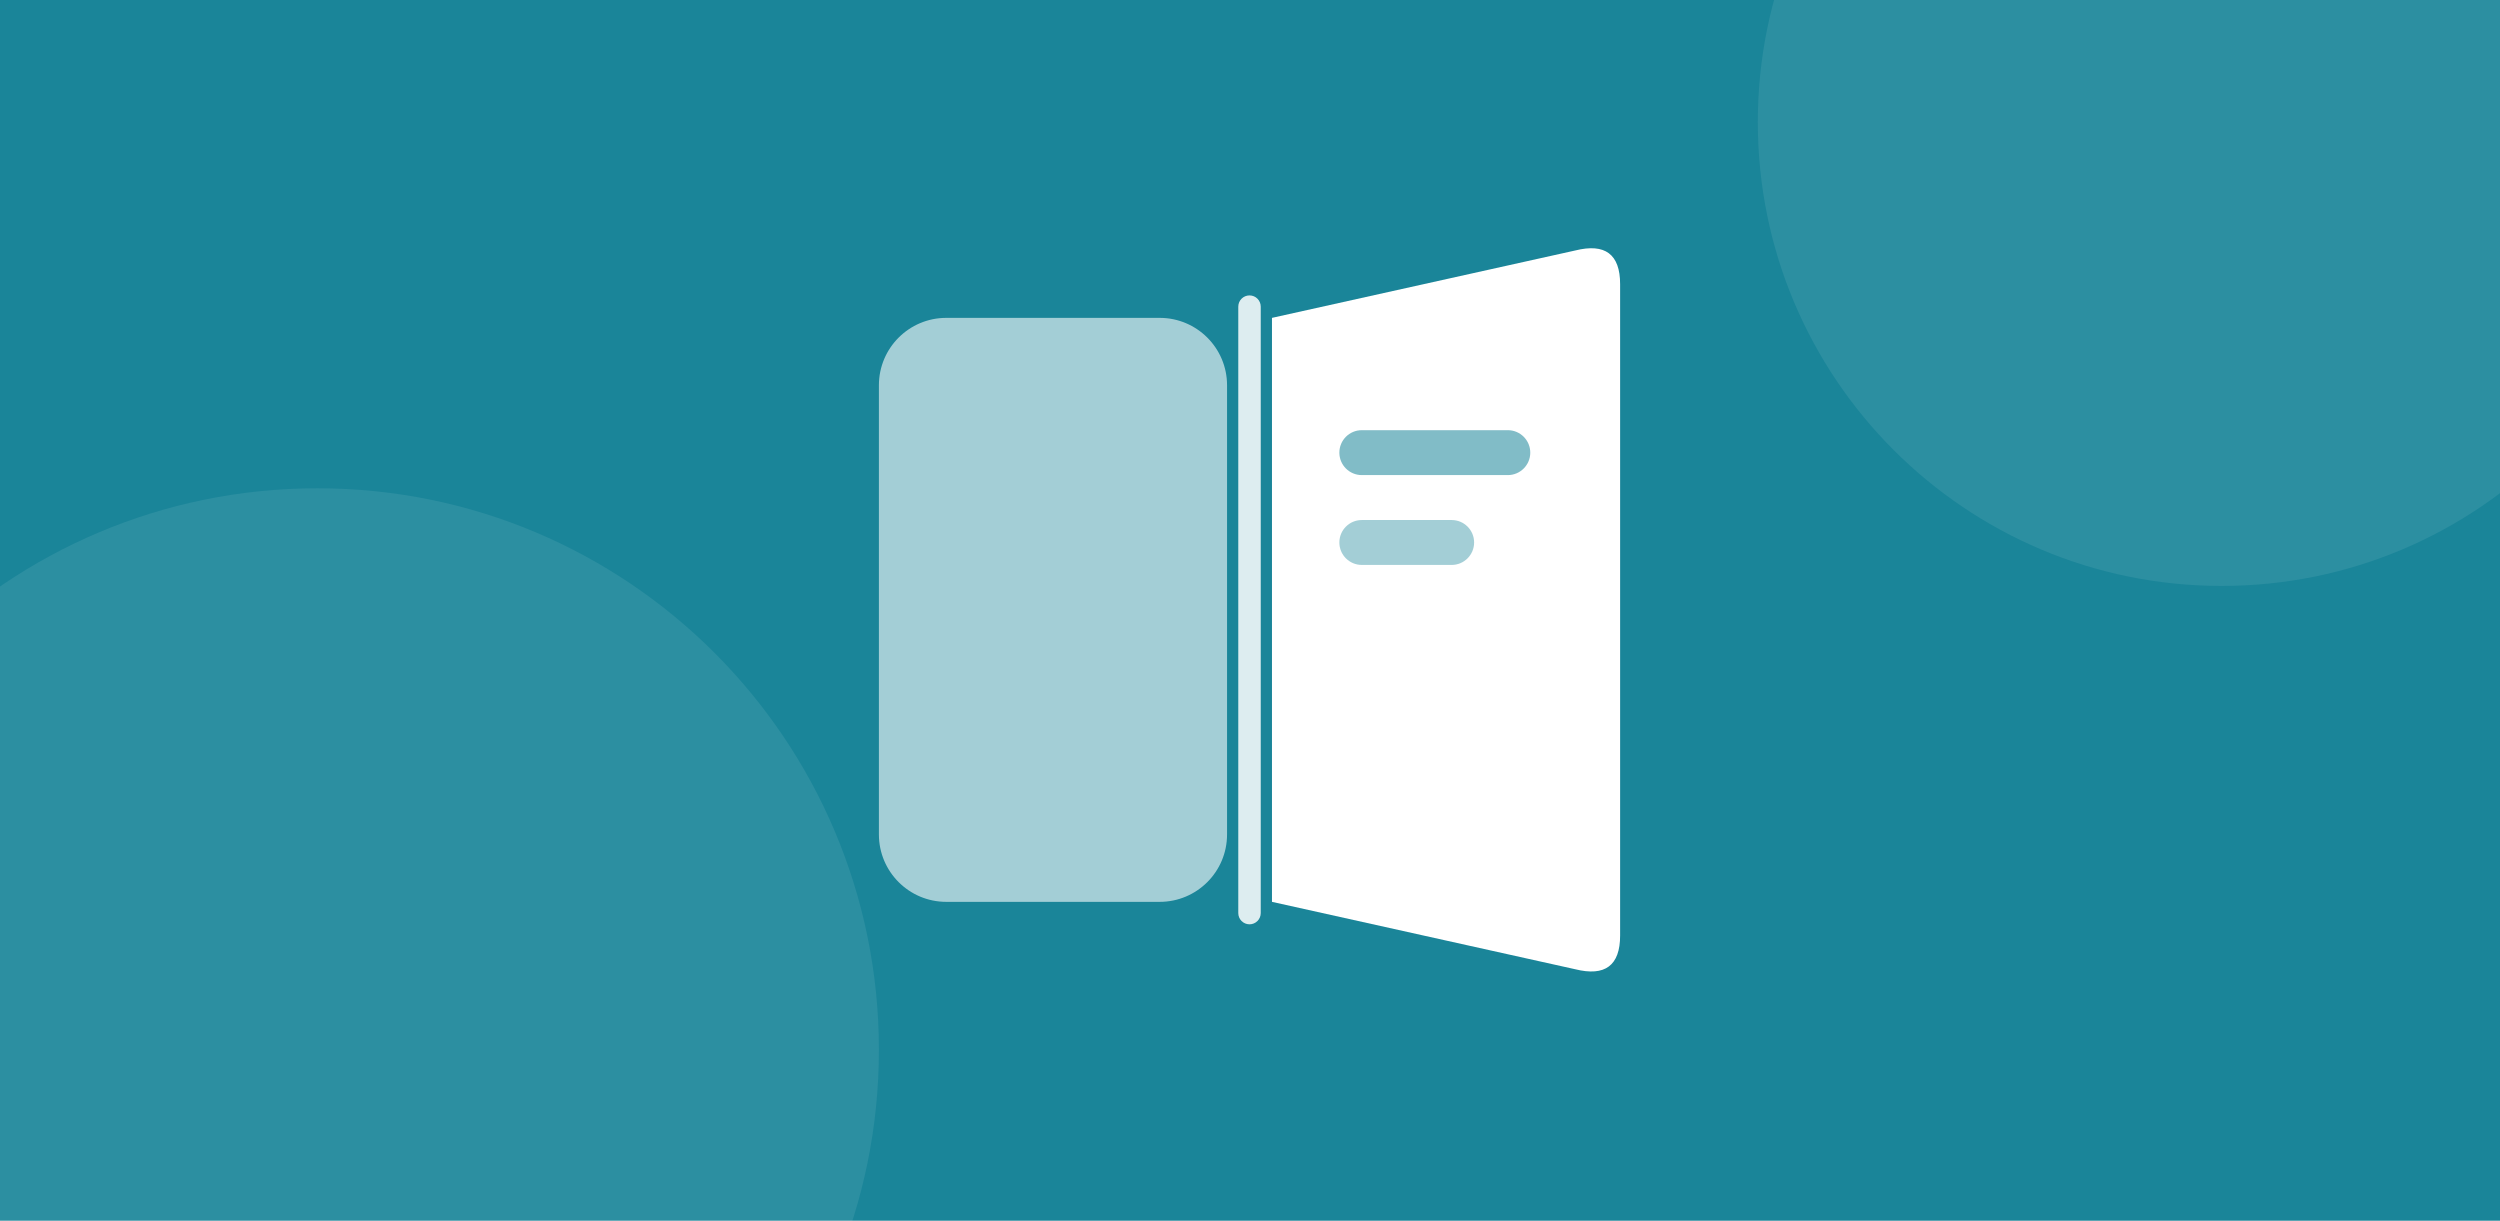
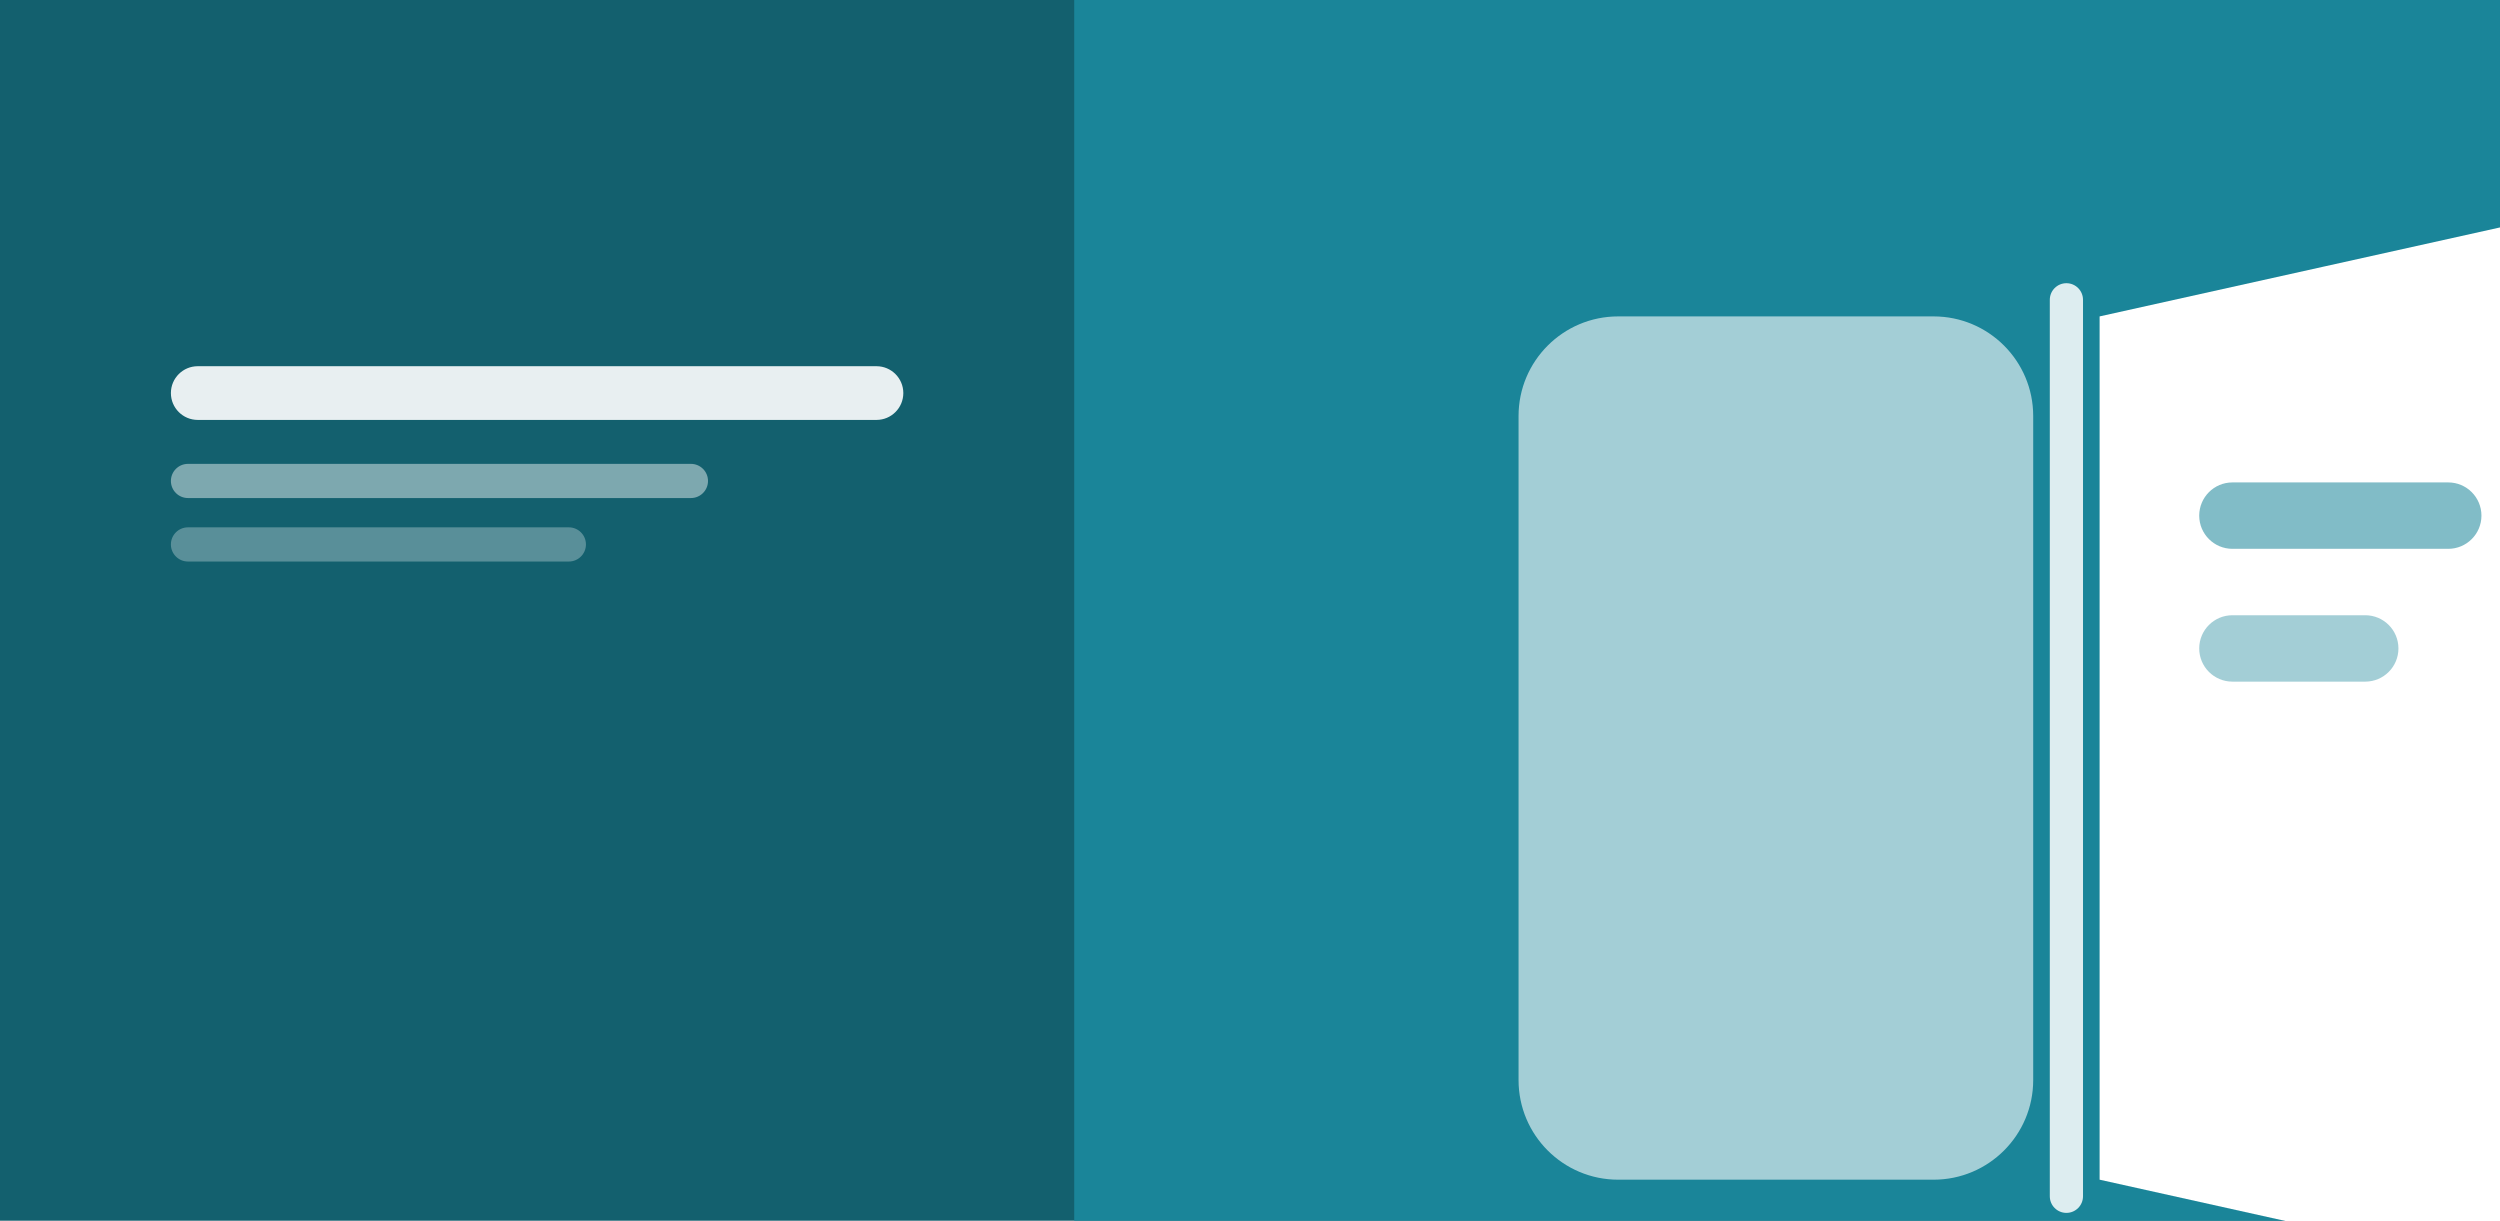
<svg xmlns="http://www.w3.org/2000/svg" width="1024" height="500" viewBox="0 0 1024 500">
-   <rect width="1024" height="500" fill="#1A8599" />
-   <circle cx="130" cy="430" r="230" fill="#fff" opacity=".08" />
-   <circle cx="910" cy="50" r="190" fill="#fff" opacity=".08" />
-   <g transform="translate(291 29) scale(2.3)">
+   <rect width="1024" height="500" fill="#13606E" />
+   <rect x="440" width="584" height="500" fill="#1A8599" />
+   <g transform="translate(520 -20) scale(3.4)">
    <rect x="30" y="44" width="62" height="104" rx="12" fill="#fff" opacity=".6" />
    <path d="M100 44 L154 32 Q162 30 162 38 L162 154 Q162 162 154 160 L100 148 Z" fill="#fff" />
    <rect x="94" y="40" width="4" height="112" rx="2" fill="#fff" opacity=".85" />
    <rect x="112" y="64" width="34" height="8" rx="4" fill="#1A8599" opacity=".55" />
    <rect x="112" y="80" width="24" height="8" rx="4" fill="#1A8599" opacity=".4" />
  </g>
+   <g transform="translate(70 150)" fill="#fff">
+     <rect width="300" height="22" rx="11" opacity=".9" />
+     <rect y="40" width="220" height="14" rx="7" opacity=".45" />
+     <rect y="66" width="170" height="14" rx="7" opacity=".3" />
+   </g>
</svg>
